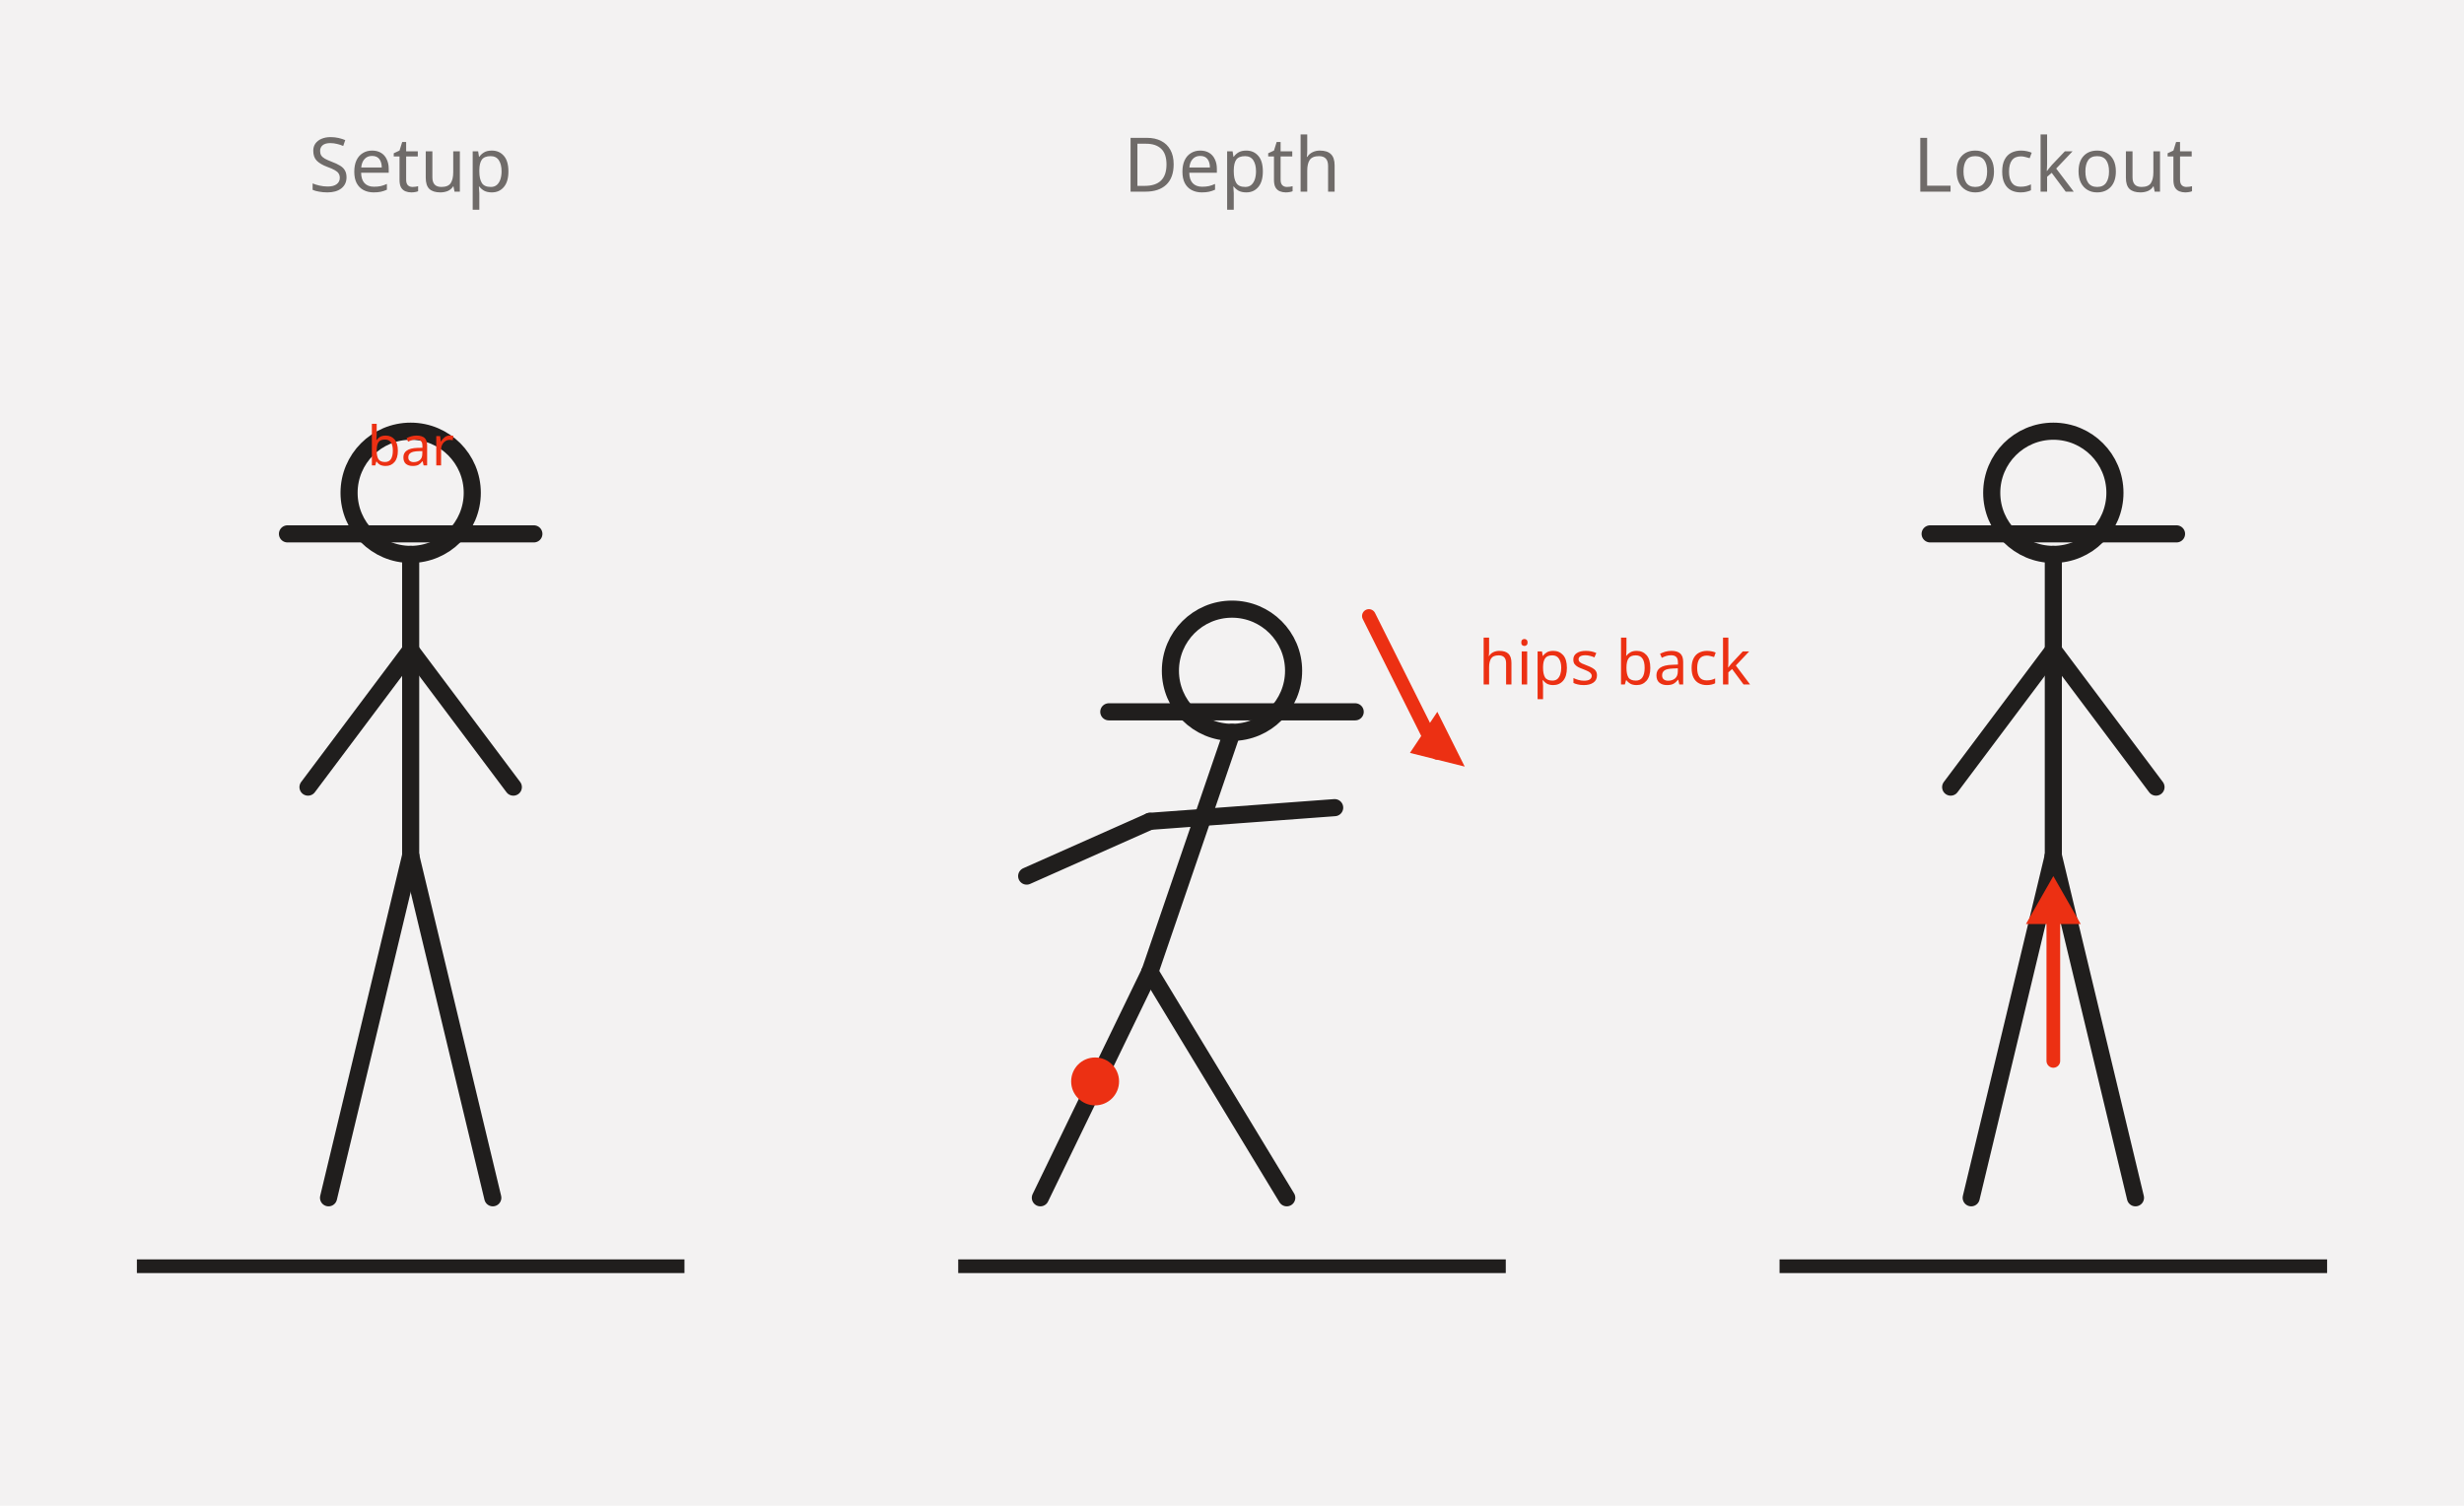
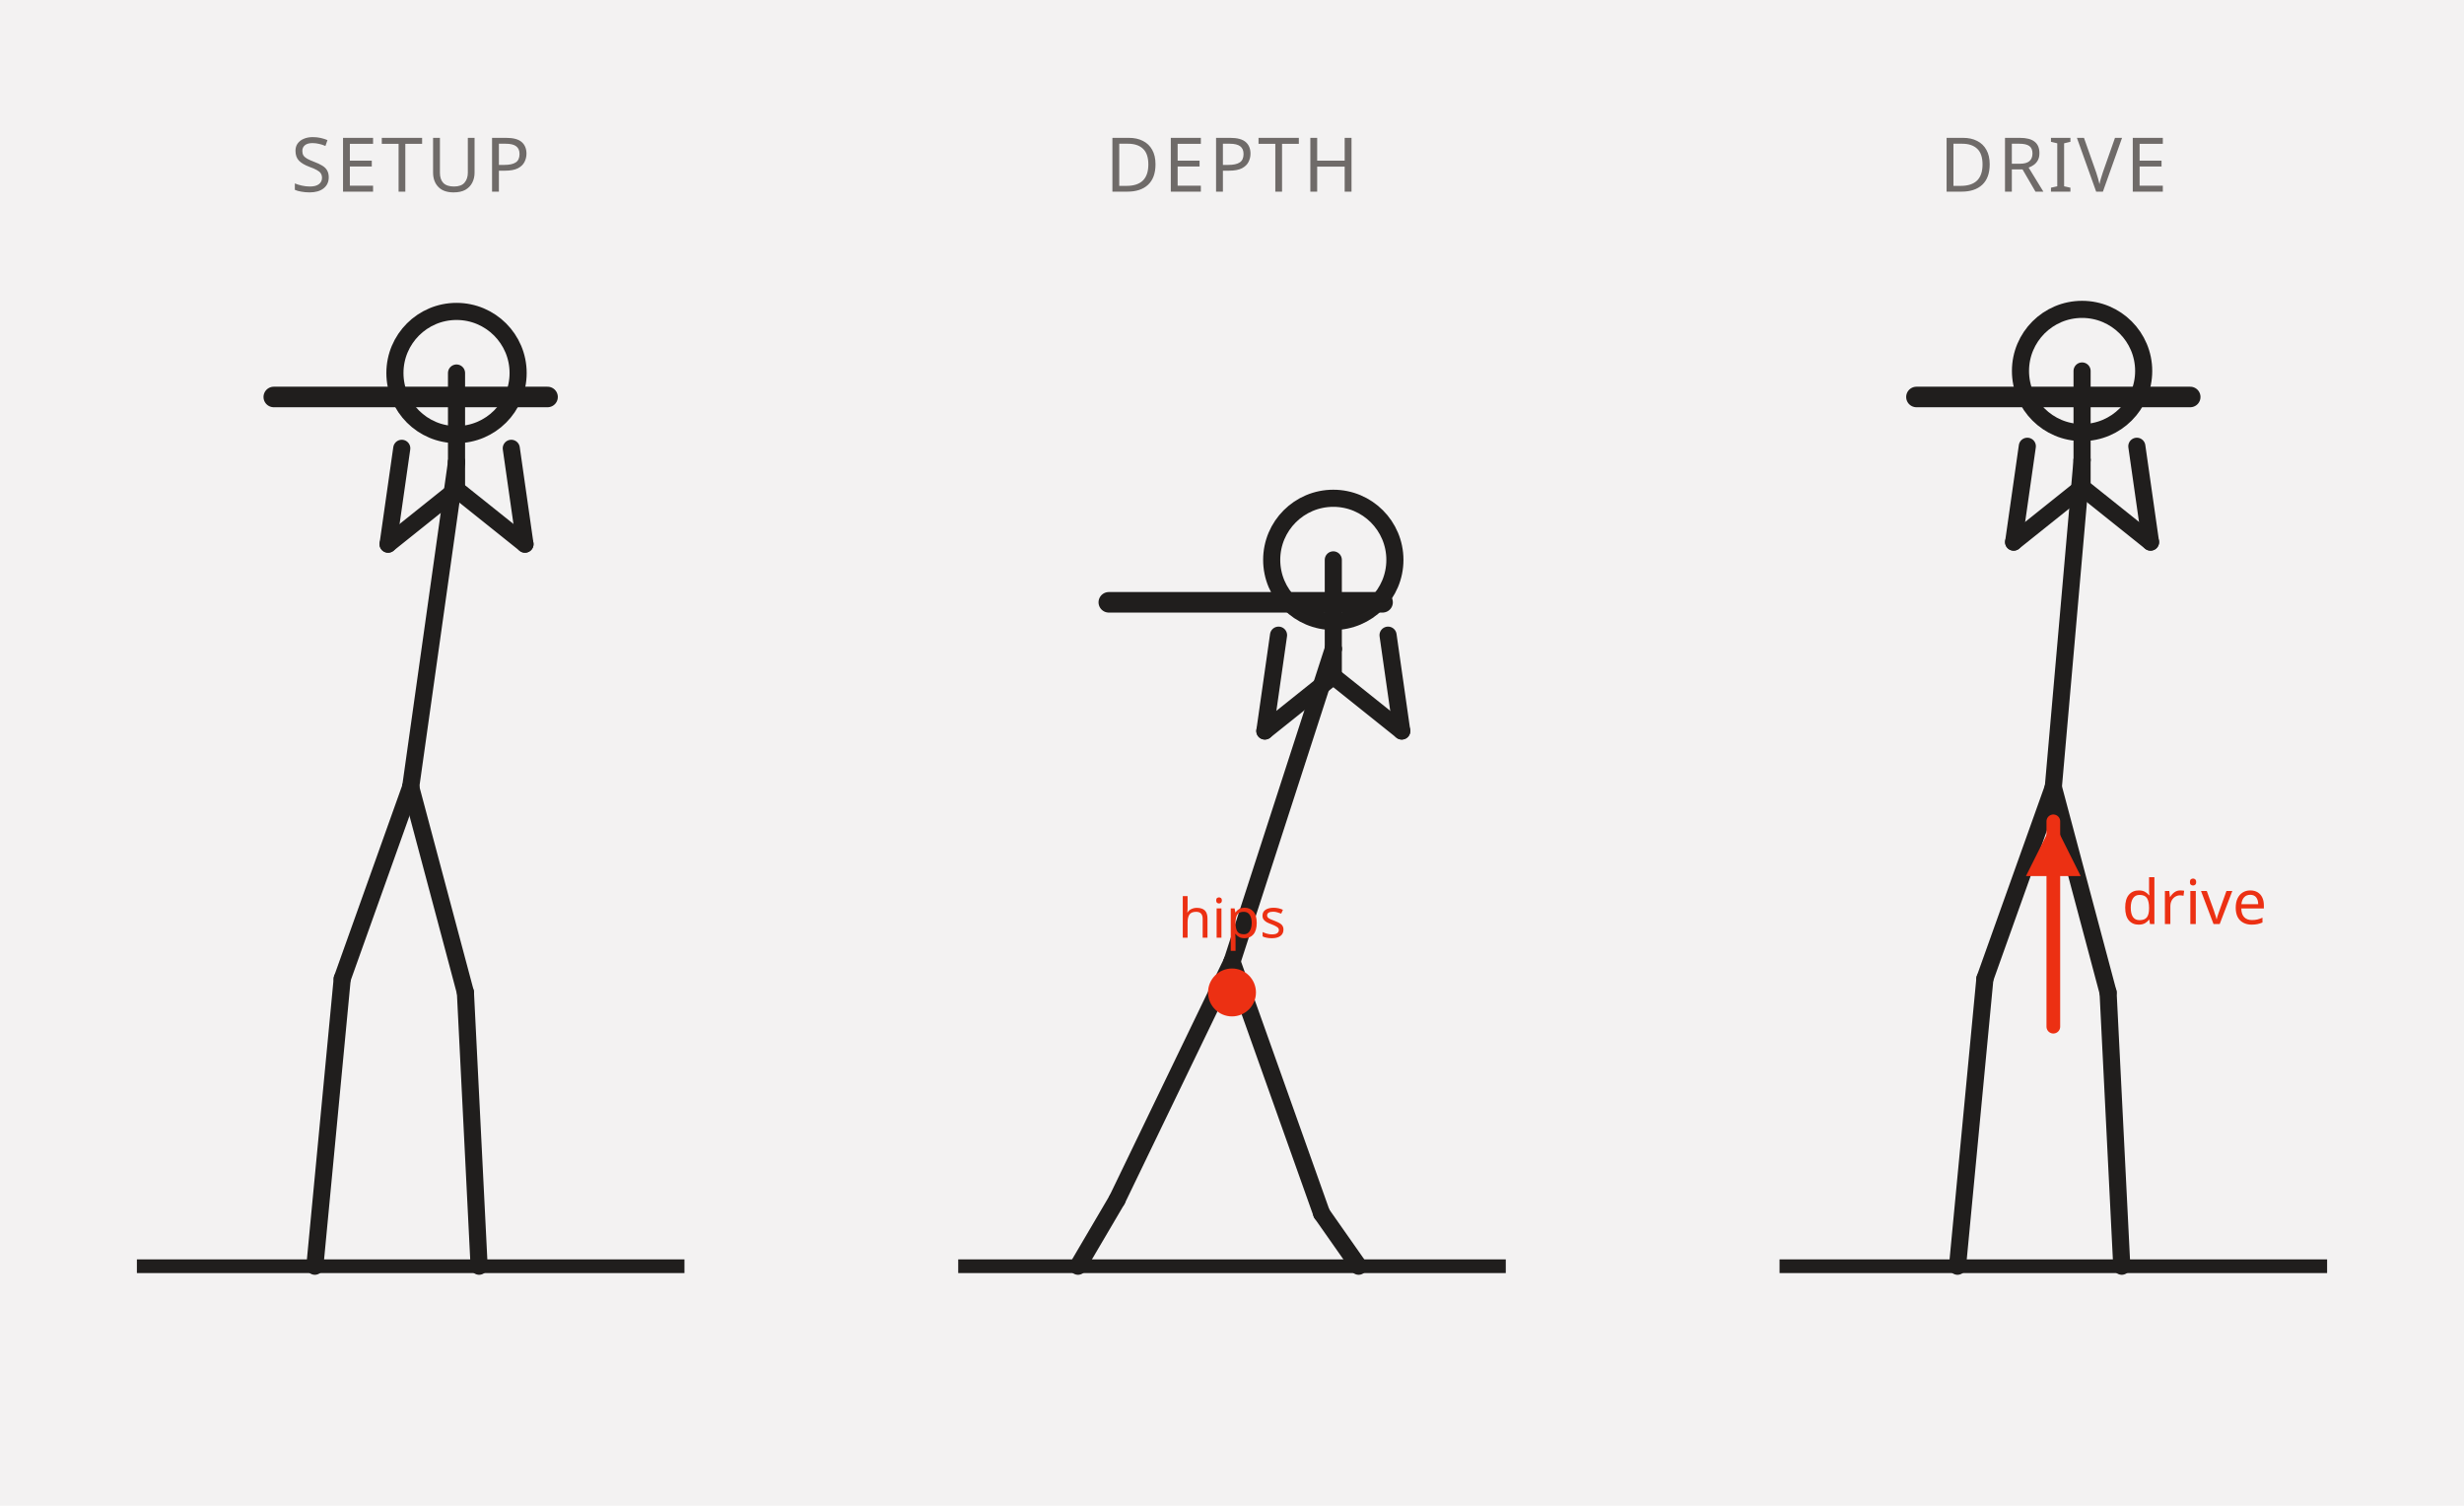
- <svg xmlns="http://www.w3.org/2000/svg" viewBox="0 0 360 220" fill="none" role="img" aria-label="Squat form: setup, depth, lockout">
+ <svg xmlns="http://www.w3.org/2000/svg" viewBox="0 0 360 220" fill="none" role="img" aria-label="Squat form: setup, depth, drive">
  <rect width="360" height="220" fill="#f3f2f2" />
-   <text x="60" y="28" text-anchor="middle" fill="#6f6b69" font-family="Archivo, system-ui, sans-serif" font-size="11">Setup</text>
-   <text x="180" y="28" text-anchor="middle" fill="#6f6b69" font-family="Archivo, system-ui, sans-serif" font-size="11">Depth</text>
-   <text x="300" y="28" text-anchor="middle" fill="#6f6b69" font-family="Archivo, system-ui, sans-serif" font-size="11">Lockout</text>
+   <text x="60" y="28" text-anchor="middle" fill="#6f6b69" font-family="Archivo, system-ui, sans-serif" font-size="11" letter-spacing="0.5">SETUP</text>
+   <text x="180" y="28" text-anchor="middle" fill="#6f6b69" font-family="Archivo, system-ui, sans-serif" font-size="11" letter-spacing="0.5">DEPTH</text>
+   <text x="300" y="28" text-anchor="middle" fill="#6f6b69" font-family="Archivo, system-ui, sans-serif" font-size="11" letter-spacing="0.5">DRIVE</text>
  <line x1="20" y1="185" x2="100" y2="185" stroke="#201e1d" stroke-width="2" />
  <line x1="140" y1="185" x2="220" y2="185" stroke="#201e1d" stroke-width="2" />
  <line x1="260" y1="185" x2="340" y2="185" stroke="#201e1d" stroke-width="2" />
-   <g stroke="#201e1d" stroke-width="2.5" stroke-linecap="round" stroke-linejoin="round">
-     <circle cx="60" cy="72" r="9" />
-     <line x1="42" y1="78" x2="78" y2="78" />
-     <line x1="60" y1="81" x2="60" y2="125" />
-     <line x1="60" y1="95" x2="45" y2="115" />
-     <line x1="60" y1="95" x2="75" y2="115" />
-     <line x1="60" y1="125" x2="48" y2="175" />
-     <line x1="60" y1="125" x2="72" y2="175" />
+   <g stroke="#201e1d" stroke-width="2.5" stroke-linecap="round" stroke-linejoin="round" fill="none">
+     <circle cx="66.7" cy="54.5" r="9" />
+     <line x1="66.7" y1="54.5" x2="66.7" y2="67.5" />
+     <line x1="66.7" y1="67.5" x2="60" y2="115" />
+     <line x1="66.7" y1="67.5" x2="66.7" y2="71.5" />
+     <line x1="66.7" y1="71.5" x2="56.7" y2="79.5" />
+     <line x1="56.7" y1="79.5" x2="58.7" y2="65.5" />
+     <line x1="66.7" y1="71.5" x2="76.7" y2="79.5" />
+     <line x1="76.7" y1="79.5" x2="74.7" y2="65.5" />
+     <line x1="60" y1="115" x2="50" y2="143" />
+     <line x1="50" y1="143" x2="46" y2="185" />
+     <line x1="60" y1="115" x2="68" y2="145" />
+     <line x1="68" y1="145" x2="70" y2="185" />
  </g>
-   <text x="60" y="68" text-anchor="middle" fill="#ec3013" font-family="Archivo, system-ui, sans-serif" font-size="8">bar</text>
-   <g stroke="#201e1d" stroke-width="2.5" stroke-linecap="round" stroke-linejoin="round">
-     <circle cx="180" cy="98" r="9" />
-     <line x1="162" y1="104" x2="198" y2="104" />
-     <line x1="180" y1="107" x2="168" y2="142" />
-     <line x1="168" y1="120" x2="150" y2="128" />
-     <line x1="168" y1="120" x2="195" y2="118" />
-     <line x1="168" y1="142" x2="152" y2="175" />
-     <line x1="168" y1="142" x2="188" y2="175" />
+   <line x1="40" y1="58" x2="80" y2="58" stroke="#201e1d" stroke-width="3" stroke-linecap="round" />
+   <g stroke="#201e1d" stroke-width="2.5" stroke-linecap="round" stroke-linejoin="round" fill="none">
+     <circle cx="194.8" cy="81.8" r="9" />
+     <line x1="194.8" y1="81.8" x2="194.8" y2="94.8" />
+     <line x1="194.8" y1="94.8" x2="180" y2="140.5" />
+     <line x1="194.8" y1="94.8" x2="194.8" y2="98.8" />
+     <line x1="194.8" y1="98.8" x2="184.8" y2="106.8" />
+     <line x1="184.8" y1="106.8" x2="186.8" y2="92.8" />
+     <line x1="194.8" y1="98.8" x2="204.8" y2="106.8" />
+     <line x1="204.8" y1="106.8" x2="202.8" y2="92.8" />
+     <line x1="180" y1="140.5" x2="163.2" y2="175.3" />
+     <line x1="163.2" y1="175.3" x2="157.5" y2="185" />
+     <line x1="180" y1="140.5" x2="193.1" y2="177.3" />
+     <line x1="193.1" y1="177.3" x2="198.5" y2="185" />
  </g>
-   <path d="M200 90 L210 110" stroke="#ec3013" stroke-width="2" stroke-linecap="round" />
-   <polygon points="206,110 214,112 210,104" fill="#ec3013" />
-   <text x="216" y="100" fill="#ec3013" font-family="Archivo, system-ui, sans-serif" font-size="9">hips back</text>
-   <circle cx="160" cy="158" r="3.5" fill="#ec3013" />
-   <g stroke="#201e1d" stroke-width="2.5" stroke-linecap="round" stroke-linejoin="round">
-     <circle cx="300" cy="72" r="9" />
-     <line x1="282" y1="78" x2="318" y2="78" />
-     <line x1="300" y1="81" x2="300" y2="125" />
-     <line x1="300" y1="95" x2="285" y2="115" />
-     <line x1="300" y1="95" x2="315" y2="115" />
-     <line x1="300" y1="125" x2="288" y2="175" />
-     <line x1="300" y1="125" x2="312" y2="175" />
+   <line x1="162" y1="88" x2="202" y2="88" stroke="#201e1d" stroke-width="3" stroke-linecap="round" />
+   <circle cx="180" cy="145" r="3.5" fill="#ec3013" />
+   <text x="180" y="137" text-anchor="middle" fill="#ec3013" font-family="Archivo, system-ui, sans-serif" font-size="8">hips</text>
+   <g stroke="#201e1d" stroke-width="2.5" stroke-linecap="round" stroke-linejoin="round" fill="none">
+     <circle cx="304.2" cy="54.2" r="9" />
+     <line x1="304.2" y1="54.2" x2="304.2" y2="67.2" />
+     <line x1="304.2" y1="67.2" x2="300" y2="115" />
+     <line x1="304.2" y1="67.2" x2="304.2" y2="71.2" />
+     <line x1="304.2" y1="71.2" x2="294.2" y2="79.2" />
+     <line x1="294.2" y1="79.2" x2="296.2" y2="65.2" />
+     <line x1="304.2" y1="71.2" x2="314.2" y2="79.2" />
+     <line x1="314.2" y1="79.2" x2="312.2" y2="65.2" />
+     <line x1="300" y1="115" x2="290" y2="143" />
+     <line x1="290" y1="143" x2="286" y2="185" />
+     <line x1="300" y1="115" x2="308" y2="145" />
+     <line x1="308" y1="145" x2="310" y2="185" />
  </g>
-   <path d="M300 155 L300 135" stroke="#ec3013" stroke-width="2" stroke-linecap="round" />
-   <polygon points="296,135 300,128 304,135" fill="#ec3013" />
+   <line x1="280" y1="58" x2="320" y2="58" stroke="#201e1d" stroke-width="3" stroke-linecap="round" />
+   <path d="M300 150 L300 120" stroke="#ec3013" stroke-width="2" stroke-linecap="round" />
+   <polygon points="300,120 304,128 296,128" fill="#ec3013" />
+   <text x="310" y="135" fill="#ec3013" font-family="Archivo, system-ui, sans-serif" font-size="9">drive</text>
</svg>
